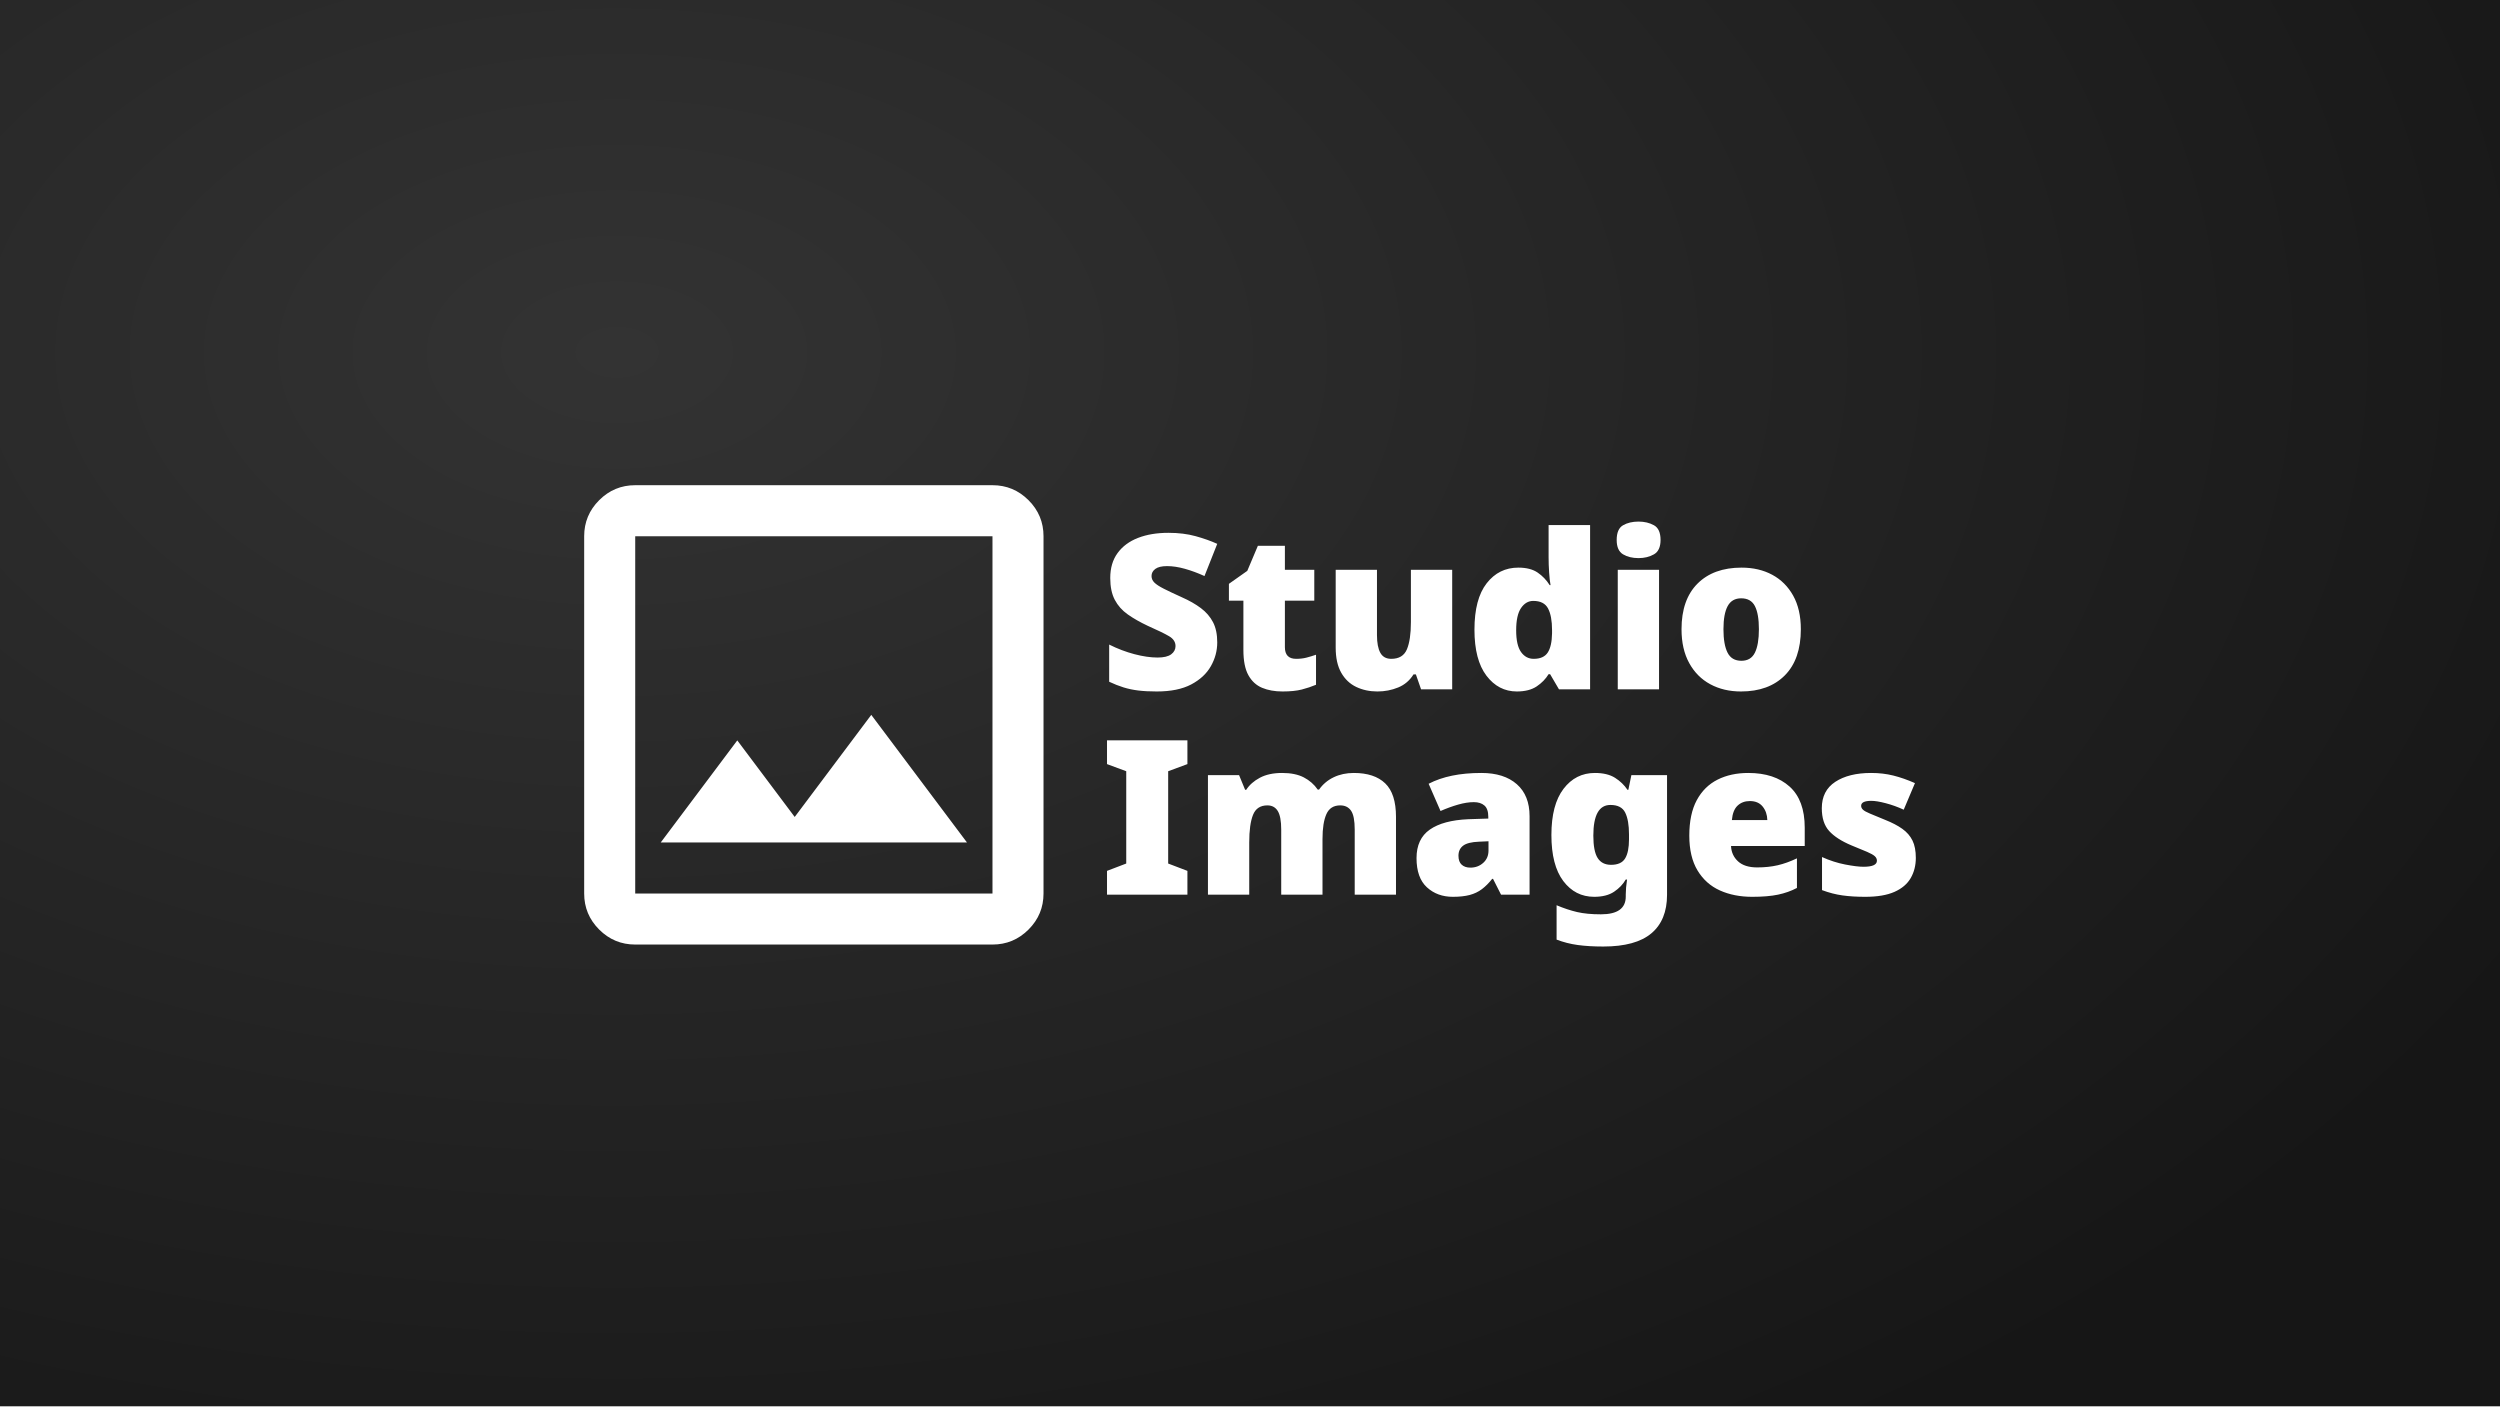
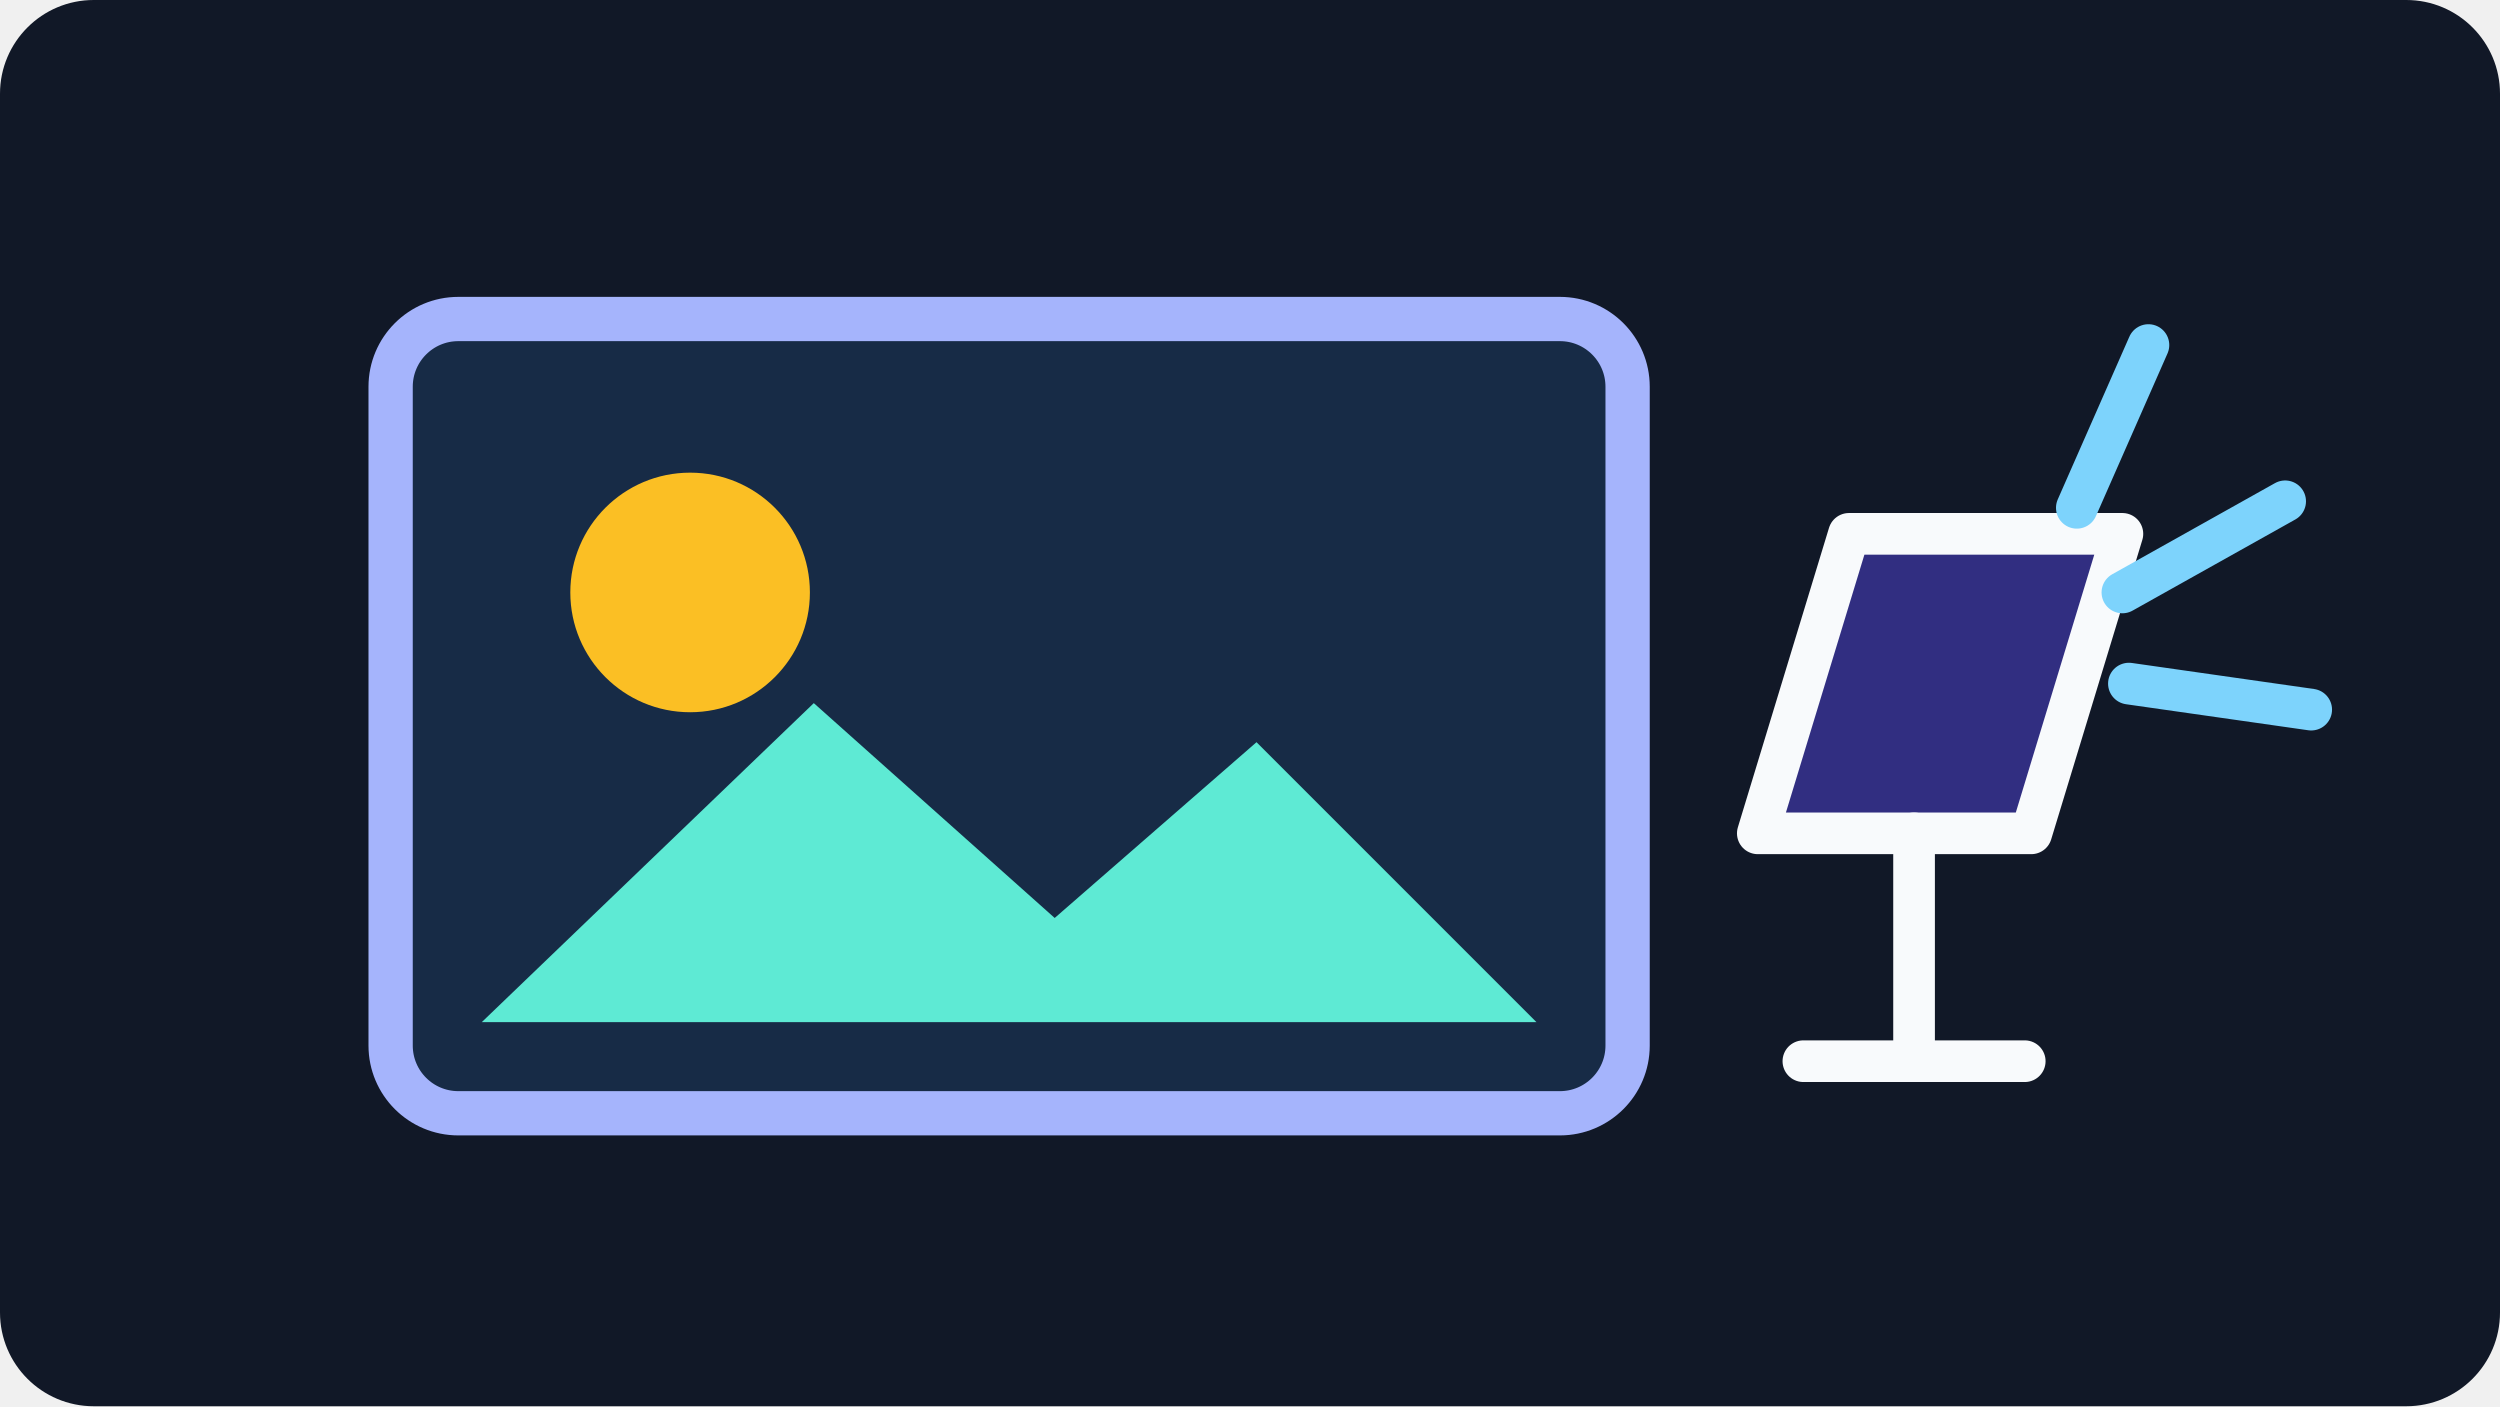
- <svg xmlns="http://www.w3.org/2000/svg" width="100%" height="100%" viewBox="0 0 1920 1080" version="1.1" xml:space="preserve" style="fill-rule:evenodd;clip-rule:evenodd;stroke-linejoin:round;stroke-miterlimit:2;">
-   <rect x="0" y="0" width="1920" height="1080" style="fill:url(#_Radial1);fill-rule:nonzero;" />
-   <g>
-     <path d="M487.844,725.411c-10.779,0 -20.007,-3.838 -27.683,-11.514c-7.676,-7.676 -11.514,-16.904 -11.514,-27.683l0,-274.381c0,-10.779 3.838,-20.007 11.514,-27.683c7.676,-7.676 16.904,-11.514 27.683,-11.514l274.381,0c10.779,0 20.007,3.838 27.683,11.514c7.676,7.676 11.514,16.904 11.514,27.683l0,274.381c0,10.779 -3.838,20.007 -11.514,27.683c-7.676,7.676 -16.904,11.514 -27.683,11.514l-274.381,0Zm0,-39.197l274.381,0l0,-274.381l-274.381,0l0,274.381Zm19.599,-39.197l235.184,0l-73.495,-97.993l-58.796,78.395l-44.097,-58.796l-58.796,78.395Zm-19.599,39.197l0,-274.381l0,274.381Z" style="fill:#fff;fill-rule:nonzero;" />
-     <path d="M934.841,493.37c0,6.419 -1.632,12.505 -4.897,18.26c-3.265,5.755 -8.3,10.43 -15.106,14.027c-6.806,3.597 -15.632,5.395 -26.477,5.395c-5.423,0 -10.154,-0.249 -14.193,-0.747c-4.039,-0.498 -7.83,-1.3 -11.371,-2.407c-3.541,-1.107 -7.193,-2.545 -10.956,-4.316l0,-28.552c6.419,3.209 12.893,5.672 19.422,7.387c6.529,1.715 12.45,2.573 17.762,2.573c4.759,0 8.245,-0.83 10.458,-2.49c2.213,-1.66 3.32,-3.763 3.32,-6.308c0,-3.099 -1.632,-5.616 -4.897,-7.553c-3.265,-1.937 -8.77,-4.62 -16.517,-8.051c-5.865,-2.767 -10.956,-5.672 -15.272,-8.715c-4.316,-3.043 -7.636,-6.778 -9.96,-11.205c-2.324,-4.427 -3.486,-10.015 -3.486,-16.766c0,-7.636 1.881,-14.027 5.644,-19.173c3.763,-5.146 8.992,-9.019 15.687,-11.62c6.695,-2.601 14.47,-3.901 23.323,-3.901c7.747,0 14.719,0.858 20.916,2.573c6.197,1.715 11.731,3.68 16.6,5.893l-9.794,24.734c-5.091,-2.324 -10.098,-4.178 -15.023,-5.561c-4.925,-1.383 -9.49,-2.075 -13.695,-2.075c-4.095,0 -7.11,0.719 -9.047,2.158c-1.937,1.439 -2.905,3.265 -2.905,5.478c0,1.881 0.719,3.541 2.158,4.98c1.439,1.439 3.846,3.016 7.221,4.731c3.375,1.715 7.996,3.901 13.861,6.557c5.755,2.545 10.652,5.34 14.691,8.383c4.039,3.043 7.138,6.64 9.296,10.79c2.158,4.15 3.237,9.324 3.237,15.521Zm60.59,12.616c2.877,0 5.506,-0.304 7.885,-0.913c2.379,-0.609 4.842,-1.356 7.387,-2.241l0,23.074c-3.431,1.439 -7.083,2.656 -10.956,3.652c-3.873,0.996 -8.798,1.494 -14.774,1.494c-5.976,0 -11.205,-0.941 -15.687,-2.822c-4.482,-1.881 -7.996,-5.118 -10.541,-9.711c-2.545,-4.593 -3.818,-11.039 -3.818,-19.339l0,-37.848l-11.122,0l0,-12.948l14.11,-9.96l8.134,-19.256l20.75,0l0,18.426l22.576,0l0,23.738l-22.576,0l0,35.69c0,5.976 2.877,8.964 8.632,8.964Zm119.852,-68.392l0,91.798l-23.904,0l-3.984,-11.454l-1.826,0c-2.877,4.648 -6.806,7.996 -11.786,10.043c-4.98,2.047 -10.292,3.071 -15.936,3.071c-5.976,0 -11.399,-1.162 -16.268,-3.486c-4.869,-2.324 -8.715,-5.976 -11.537,-10.956c-2.822,-4.98 -4.233,-11.399 -4.233,-19.256l0,-59.76l31.706,0l0,50.132c0,5.976 0.858,10.513 2.573,13.612c1.715,3.099 4.51,4.648 8.383,4.648c5.976,0 9.988,-2.435 12.035,-7.304c2.047,-4.869 3.071,-11.841 3.071,-20.916l0,-40.172l31.706,0Zm49.634,93.458c-9.407,0 -17.181,-4.039 -23.323,-12.118c-6.142,-8.079 -9.213,-19.865 -9.213,-35.358c0,-15.715 3.126,-27.584 9.379,-35.607c6.253,-8.023 14.359,-12.035 24.319,-12.035c6.197,0 11.15,1.273 14.857,3.818c3.707,2.545 6.778,5.755 9.213,9.628l0.664,0c-0.443,-2.324 -0.802,-5.533 -1.079,-9.628c-0.277,-4.095 -0.415,-8.079 -0.415,-11.952l0,-24.568l31.872,0l0,126.16l-23.904,0l-6.806,-11.62l-1.162,0c-2.213,3.652 -5.257,6.778 -9.13,9.379c-3.873,2.601 -8.964,3.901 -15.272,3.901Zm12.948,-25.066c5.091,0 8.687,-1.605 10.79,-4.814c2.103,-3.209 3.209,-8.134 3.32,-14.774l0,-2.49c0,-7.193 -1.024,-12.727 -3.071,-16.6c-2.047,-3.873 -5.838,-5.81 -11.371,-5.81c-3.763,0 -6.889,1.826 -9.379,5.478c-2.49,3.652 -3.735,9.351 -3.735,17.098c0,7.636 1.245,13.197 3.735,16.683c2.49,3.486 5.727,5.229 9.711,5.229Zm80.51,-105.41c4.537,0 8.494,0.941 11.869,2.822c3.375,1.881 5.063,5.644 5.063,11.288c0,5.423 -1.688,9.102 -5.063,11.039c-3.375,1.937 -7.332,2.905 -11.869,2.905c-4.648,0 -8.604,-0.968 -11.869,-2.905c-3.265,-1.937 -4.897,-5.616 -4.897,-11.039c0,-5.644 1.632,-9.407 4.897,-11.288c3.265,-1.881 7.221,-2.822 11.869,-2.822Zm15.77,37.018l0,91.798l-31.706,0l0,-91.798l31.706,0Zm108.896,45.65c0,15.383 -4.095,27.196 -12.284,35.441c-8.189,8.245 -19.422,12.367 -33.698,12.367c-8.853,0 -16.711,-1.854 -23.572,-5.561c-6.861,-3.707 -12.256,-9.13 -16.185,-16.268c-3.929,-7.138 -5.893,-15.798 -5.893,-25.979c0,-15.161 4.095,-26.837 12.284,-35.026c8.189,-8.189 19.477,-12.284 33.864,-12.284c8.853,0 16.683,1.826 23.489,5.478c6.806,3.652 12.173,8.992 16.102,16.019c3.929,7.027 5.893,15.632 5.893,25.813Zm-59.428,0c0,7.857 1.051,13.861 3.154,18.011c2.103,4.15 5.644,6.225 10.624,6.225c4.869,0 8.328,-2.075 10.375,-6.225c2.047,-4.15 3.071,-10.154 3.071,-18.011c0,-7.857 -1.024,-13.778 -3.071,-17.762c-2.047,-3.984 -5.561,-5.976 -10.541,-5.976c-4.759,0 -8.217,1.992 -10.375,5.976c-2.158,3.984 -3.237,9.905 -3.237,17.762Z" style="fill:#fff;" />
-     <path d="M911.933,687.092l-61.752,0l0,-18.26l14.774,-5.644l0,-70.882l-14.774,-5.478l0,-18.26l61.752,0l0,18.26l-14.774,5.478l0,70.882l14.774,5.644l0,18.26Zm127.82,-93.458c10.513,0 18.537,2.656 24.07,7.968c5.533,5.312 8.3,13.889 8.3,25.73l0,59.76l-31.706,0l0,-49.966c0,-6.972 -0.941,-11.814 -2.822,-14.525c-1.881,-2.711 -4.648,-4.067 -8.3,-4.067c-5.091,0 -8.632,2.241 -10.624,6.723c-1.992,4.482 -2.988,10.818 -2.988,19.007l0,42.828l-31.706,0l0,-49.966c0,-6.64 -0.885,-11.399 -2.656,-14.276c-1.771,-2.877 -4.427,-4.316 -7.968,-4.316c-5.423,0 -9.102,2.435 -11.039,7.304c-1.937,4.869 -2.905,11.897 -2.905,21.082l0,40.172l-31.706,0l0,-91.798l23.904,0l4.648,11.288l0.83,0c2.435,-3.763 5.948,-6.861 10.541,-9.296c4.593,-2.435 10.264,-3.652 17.015,-3.652c6.751,0 12.312,1.134 16.683,3.403c4.371,2.269 7.94,5.395 10.707,9.379l0.996,0c2.877,-4.095 6.612,-7.249 11.205,-9.462c4.593,-2.213 9.766,-3.32 15.521,-3.32Zm97.94,0c11.62,0 20.695,2.877 27.224,8.632c6.529,5.755 9.794,13.944 9.794,24.568l0,60.258l-21.912,0l-6.142,-12.118l-0.664,0c-2.545,3.209 -5.174,5.838 -7.885,7.885c-2.711,2.047 -5.838,3.541 -9.379,4.482c-3.541,0.941 -7.857,1.411 -12.948,1.411c-7.968,0 -14.608,-2.435 -19.92,-7.304c-5.312,-4.869 -7.968,-12.339 -7.968,-22.41c0,-9.849 3.403,-17.153 10.209,-21.912c6.806,-4.759 16.683,-7.415 29.631,-7.968l15.272,-0.498l0,-1.328c0,-4.095 -0.996,-7 -2.988,-8.715c-1.992,-1.715 -4.703,-2.573 -8.134,-2.573c-3.652,0 -7.691,0.636 -12.118,1.909c-4.427,1.273 -8.909,2.905 -13.446,4.897l-9.13,-20.916c5.312,-2.767 11.316,-4.842 18.011,-6.225c6.695,-1.383 14.193,-2.075 22.493,-2.075Zm-1.826,52.788c-5.755,0.221 -9.822,1.245 -12.201,3.071c-2.379,1.826 -3.569,4.399 -3.569,7.719c0,3.099 0.83,5.395 2.49,6.889c1.66,1.494 3.873,2.241 6.64,2.241c3.873,0 7.166,-1.217 9.877,-3.652c2.711,-2.435 4.067,-5.589 4.067,-9.462l0,-7.138l-7.304,0.332Zm88.976,-52.788c6.419,0 11.592,1.245 15.521,3.735c3.929,2.49 7.11,5.561 9.545,9.213l0.664,0l2.324,-11.288l27.39,0l0,91.964c0,12.948 -4.012,22.797 -12.035,29.548c-8.023,6.751 -20.335,10.126 -36.935,10.126c-7.415,0 -13.944,-0.387 -19.588,-1.162c-5.644,-0.775 -11.067,-2.158 -16.268,-4.15l0,-26.394c5.533,2.324 10.79,4.067 15.77,5.229c4.98,1.162 11.067,1.743 18.26,1.743c12.727,0 19.09,-4.537 19.09,-13.612l0,-1.66c0,-3.209 0.332,-7.027 0.996,-11.454l-0.996,0c-2.103,3.652 -5.091,6.778 -8.964,9.379c-3.873,2.601 -8.964,3.901 -15.272,3.901c-9.739,0 -17.651,-4.039 -23.738,-12.118c-6.087,-8.079 -9.13,-19.865 -9.13,-35.358c0,-15.493 3.099,-27.307 9.296,-35.441c6.197,-8.134 14.221,-12.201 24.07,-12.201Zm11.952,24.568c-8.743,0 -13.114,7.857 -13.114,23.572c0,7.968 1.107,13.695 3.32,17.181c2.213,3.486 5.644,5.229 10.292,5.229c5.201,0 8.798,-1.632 10.79,-4.897c1.992,-3.265 2.988,-8.162 2.988,-14.691l0,-3.818c0,-7.193 -0.968,-12.754 -2.905,-16.683c-1.937,-3.929 -5.727,-5.893 -11.371,-5.893Zm105.908,-24.568c13.391,0 23.959,3.486 31.706,10.458c7.747,6.972 11.62,17.485 11.62,31.54l0,14.11l-56.606,0c0.221,4.759 2.02,8.687 5.395,11.786c3.375,3.099 8.272,4.648 14.691,4.648c5.755,0 11.011,-0.553 15.77,-1.66c4.759,-1.107 9.683,-2.877 14.774,-5.312l0,22.742c-4.427,2.324 -9.268,4.039 -14.525,5.146c-5.257,1.107 -11.869,1.66 -19.837,1.66c-9.296,0 -17.568,-1.632 -24.817,-4.897c-7.249,-3.265 -12.976,-8.383 -17.181,-15.355c-4.205,-6.972 -6.308,-15.881 -6.308,-26.726c0,-11.067 1.909,-20.141 5.727,-27.224c3.818,-7.083 9.13,-12.339 15.936,-15.77c6.806,-3.431 14.691,-5.146 23.655,-5.146Zm1.162,21.58c-3.763,0 -6.889,1.162 -9.379,3.486c-2.49,2.324 -3.956,6.031 -4.399,11.122l27.224,0c-0.111,-4.095 -1.3,-7.553 -3.569,-10.375c-2.269,-2.822 -5.561,-4.233 -9.877,-4.233Zm127.488,43.658c0,5.755 -1.3,10.901 -3.901,15.438c-2.601,4.537 -6.751,8.079 -12.45,10.624c-5.699,2.545 -13.197,3.818 -22.493,3.818c-6.529,0 -12.367,-0.36 -17.513,-1.079c-5.146,-0.719 -10.375,-2.075 -15.687,-4.067l0,-25.398c5.865,2.656 11.786,4.565 17.762,5.727c5.976,1.162 10.679,1.743 14.11,1.743c6.861,0 10.292,-1.549 10.292,-4.648c0,-1.328 -0.553,-2.49 -1.66,-3.486c-1.107,-0.996 -3.071,-2.103 -5.893,-3.32c-2.822,-1.217 -6.834,-2.877 -12.035,-4.98c-7.636,-3.209 -13.335,-6.889 -17.098,-11.039c-3.763,-4.15 -5.644,-9.988 -5.644,-17.513c0,-8.964 3.458,-15.715 10.375,-20.252c6.917,-4.537 16.074,-6.806 27.473,-6.806c6.087,0 11.786,0.664 17.098,1.992c5.312,1.328 10.845,3.265 16.6,5.81l-8.632,20.418c-4.537,-2.103 -9.13,-3.763 -13.778,-4.98c-4.648,-1.217 -8.355,-1.826 -11.122,-1.826c-5.201,0 -7.802,1.273 -7.802,3.818c0,1.107 0.47,2.103 1.411,2.988c0.941,0.885 2.739,1.881 5.395,2.988c2.656,1.107 6.529,2.711 11.62,4.814c5.312,2.103 9.711,4.399 13.197,6.889c3.486,2.49 6.087,5.478 7.802,8.964c1.715,3.486 2.573,7.94 2.573,13.363Z" style="fill:#fff;" />
+ <svg xmlns="http://www.w3.org/2000/svg" viewBox="0 0 1920 1080" role="img" aria-labelledby="artwork-title artwork-desc">
+   <rect width="1920" height="1080" rx="72" fill="#111827" />
+   <rect x="300" y="245" width="950" height="610" rx="52" fill="#172b46" stroke="#a5b4fc" stroke-width="34" />
+   <circle cx="530" cy="455" r="92" fill="#fbbf24" />
+   <path d="M370 785l255-245 185 165 155-135 215 215z" fill="#5eead4" />
+   <g fill="none" stroke="#f8fafc" stroke-width="32" stroke-linecap="round" stroke-linejoin="round">
+     <path d="M1420 410h210l-70 230h-210z" fill="#312e81" />
+     <path d="M1470 640v175M1385 815h170" />
+     <path d="M1630 455l125-70M1635 525l140 20M1595 390l55-125" stroke="#7dd3fc" />
  </g>
-   <defs>
-     <radialGradient id="_Radial1" cx="0" cy="0" r="1" gradientUnits="userSpaceOnUse" gradientTransform="matrix(0,1022.208,-1679.52,0,473.3938,271.8722)">
-       <stop offset="0" style="stop-color:#2f2f2f;stop-opacity:0.98" />
-       <stop offset="1" style="stop-color:#111;stop-opacity:0.98" />
-     </radialGradient>
-   </defs>
</svg>
